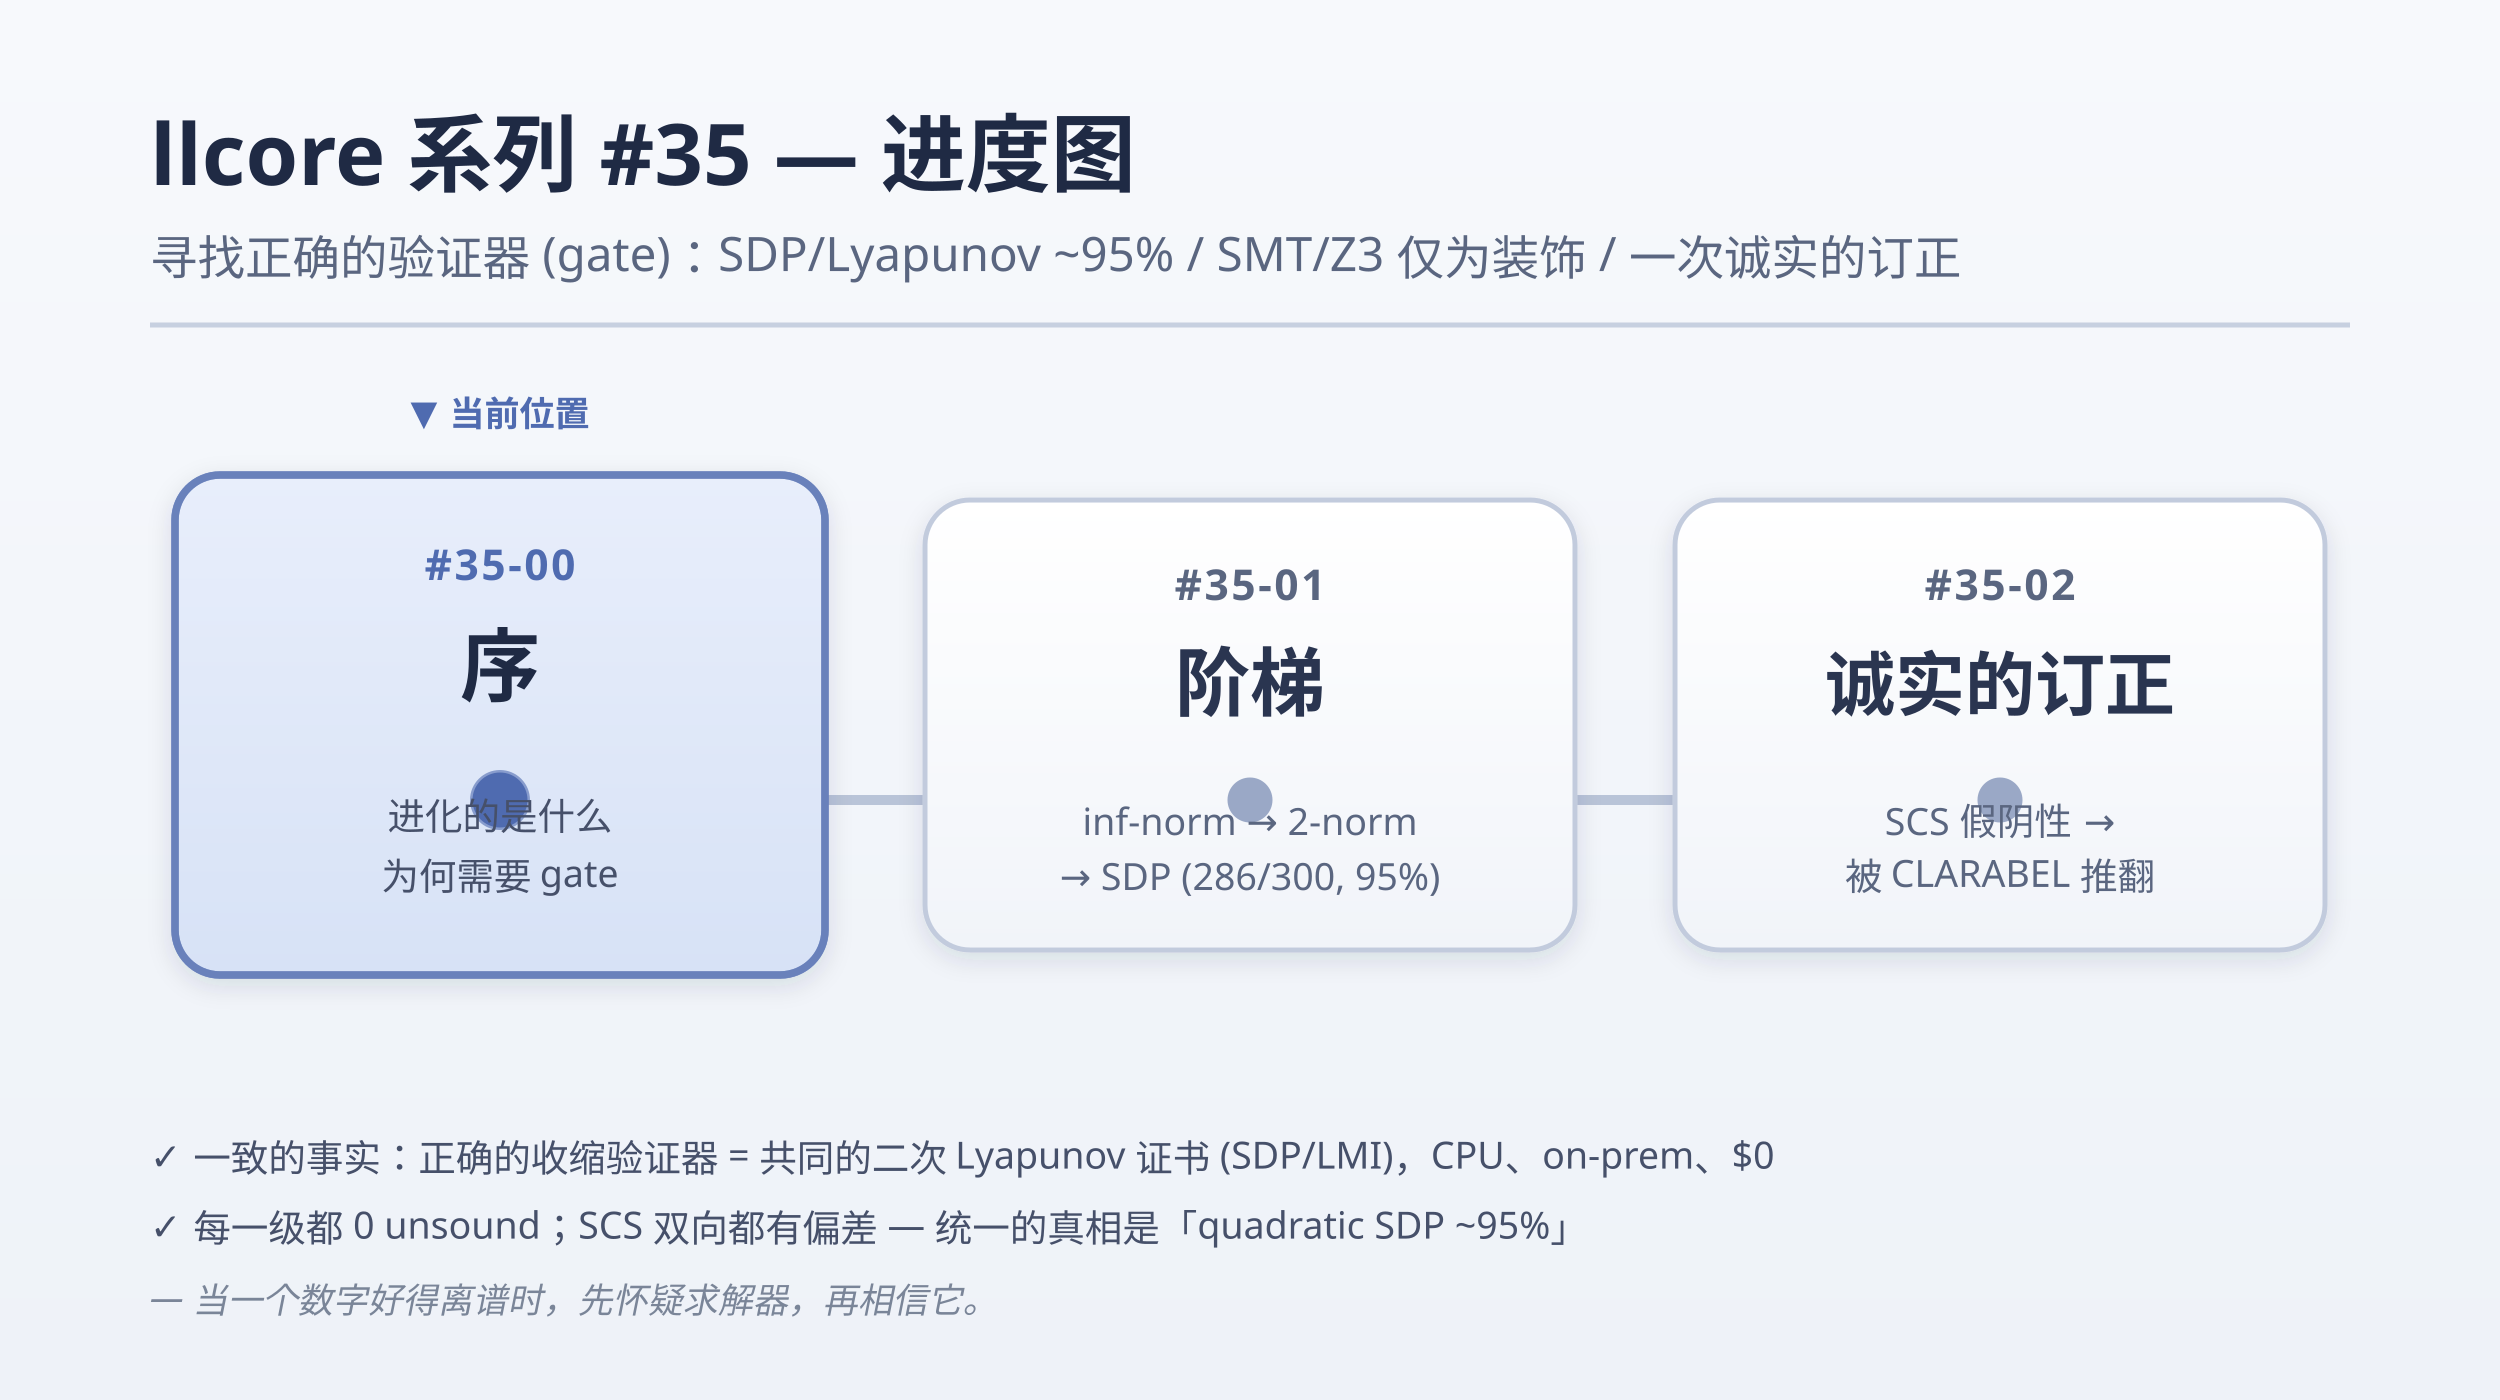
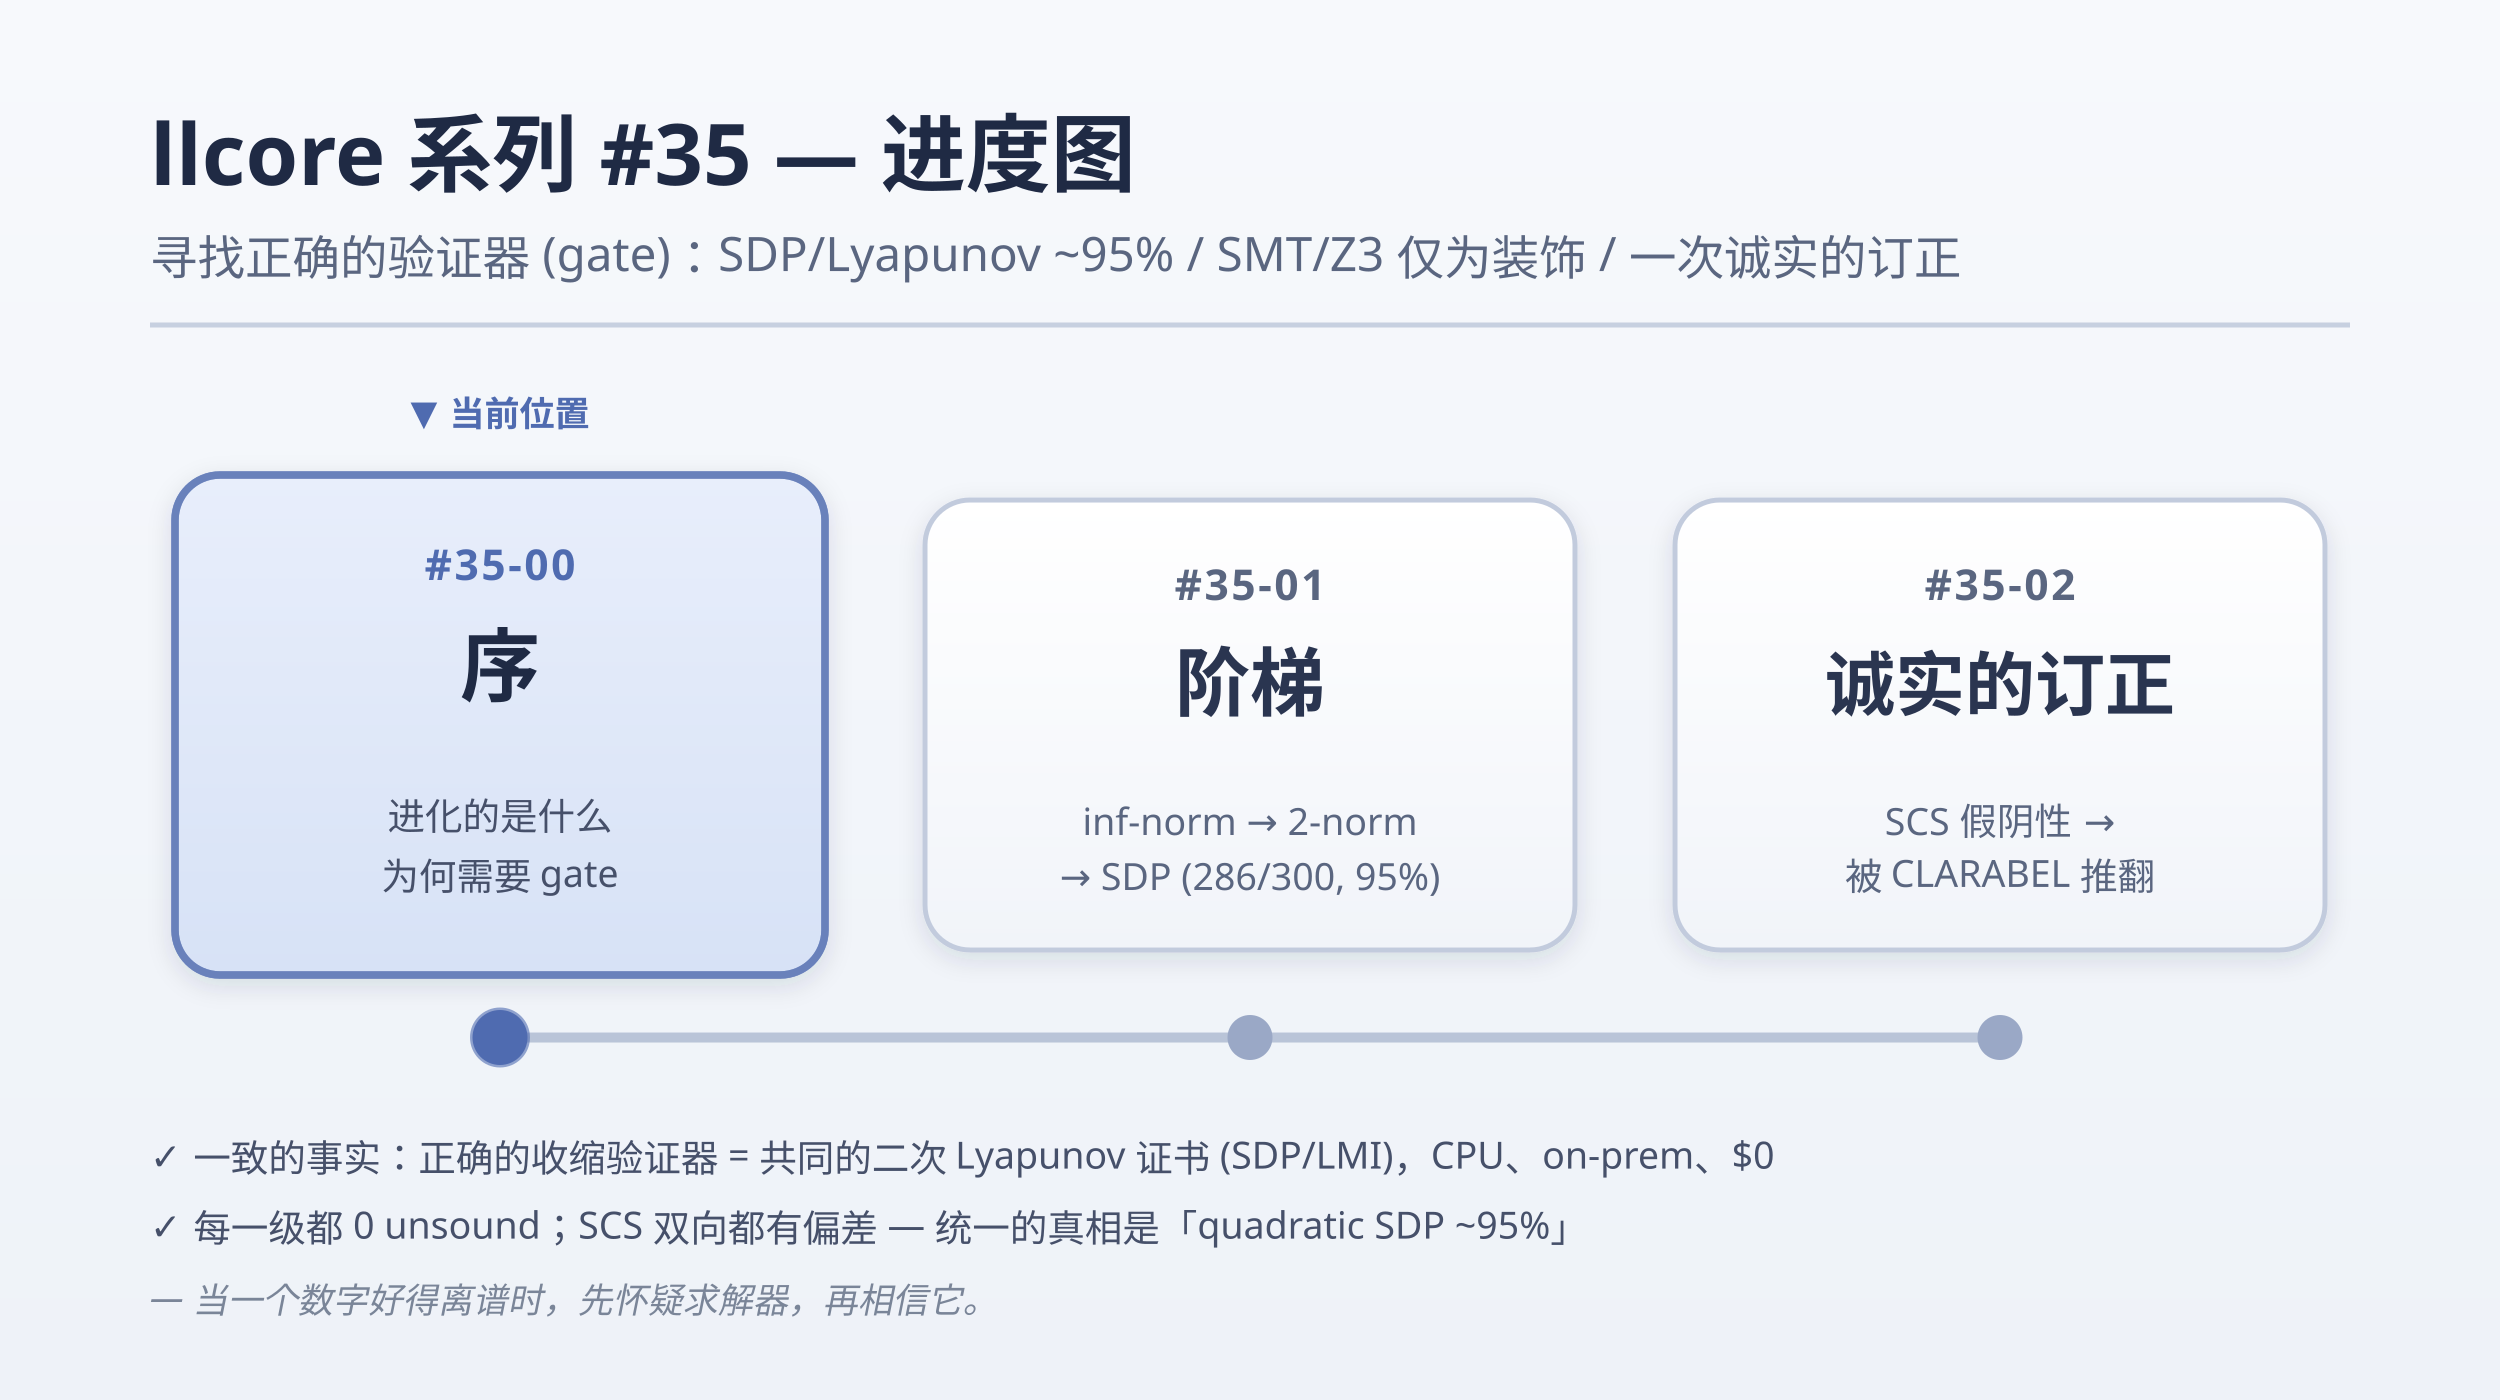
<svg xmlns="http://www.w3.org/2000/svg" viewBox="0 0 1000 560" font-family="'Segoe UI','Noto Sans SC','Microsoft YaHei',sans-serif">
  <defs>
    <linearGradient id="bg" x1="0" y1="0" x2="0" y2="1">
      <stop offset="0" stop-color="#f7f9fc" />
      <stop offset="1" stop-color="#eef2f8" />
    </linearGradient>
    <linearGradient id="cardActive" x1="0" y1="0" x2="0" y2="1">
      <stop offset="0" stop-color="#e8eefb" />
      <stop offset="1" stop-color="#d7e2f6" />
    </linearGradient>
    <linearGradient id="cardIdle" x1="0" y1="0" x2="0" y2="1">
      <stop offset="0" stop-color="#ffffff" />
      <stop offset="1" stop-color="#f1f4f9" />
    </linearGradient>
    <filter id="soft" x="-20%" y="-20%" width="140%" height="140%">
      <feDropShadow dx="0" dy="3" stdDeviation="5" flood-color="#1f2a44" flood-opacity="0.12" />
    </filter>
  </defs>
  <rect x="0" y="0" width="1000" height="560" fill="url(#bg)" />
  <text x="60" y="74" font-size="34" font-weight="700" fill="#1f2a44">llcore 系列 #35 — 进度图</text>
  <text x="60" y="110" font-size="19" fill="#5a6680">寻找正确的验证器 (gate)：SDP/Lyapunov ~95% / SMT/Z3 仅为装饰 / 一次诚实的订正</text>
  <line x1="60" y1="130" x2="940" y2="130" stroke="#c7d0e0" stroke-width="2" />
-   <line x1="200" y1="320" x2="800" y2="320" stroke="#b9c4d8" stroke-width="4" stroke-linecap="round" />
-   <line x1="200" y1="320" x2="800" y2="320" stroke="#7d93c4" stroke-width="4" stroke-linecap="round" stroke-dasharray="0 600">
+   <line x1="200" y1="415" x2="800" y2="415" stroke="#b9c4d8" stroke-width="4" stroke-linecap="round" />
+   <line x1="200" y1="415" x2="800" y2="415" stroke="#7d93c4" stroke-width="4" stroke-linecap="round" stroke-dasharray="0 600">
    <animate attributeName="stroke-dasharray" from="0 600" to="600 0" dur="1.4s" fill="freeze" />
  </line>
  <g filter="url(#soft)">
    <rect x="70" y="190" width="260" height="200" rx="18" fill="url(#cardActive)" stroke="#4f6bb0" stroke-width="3" />
    <rect x="70" y="190" width="260" height="200" rx="18" fill="none" stroke="#7d93c4" stroke-width="3" opacity="0.55">
      <animate attributeName="opacity" values="0.55;0.18;0.55" dur="2.6s" repeatCount="indefinite" />
      <animate attributeName="stroke-width" values="3;7;3" dur="2.6s" repeatCount="indefinite" />
    </rect>
  </g>
-   <circle cx="200" cy="320" r="11" fill="#4f6bb0" />
-   <circle cx="200" cy="320" r="11" fill="none" stroke="#4f6bb0" stroke-width="2" opacity="0.6">
+   <circle cx="200" cy="415" r="11" fill="#4f6bb0" />
+   <circle cx="200" cy="415" r="11" fill="none" stroke="#4f6bb0" stroke-width="2" opacity="0.6">
    <animate attributeName="r" values="11;18;11" dur="2.6s" repeatCount="indefinite" />
    <animate attributeName="opacity" values="0.6;0;0.6" dur="2.6s" repeatCount="indefinite" />
  </circle>
  <text x="200" y="232" font-size="17" font-weight="700" fill="#4f6bb0" text-anchor="middle" letter-spacing="1">#35-00</text>
  <text x="200" y="278" font-size="32" font-weight="800" fill="#1f2a44" text-anchor="middle">序</text>
  <text x="200" y="332" font-size="15" fill="#46506a" text-anchor="middle">进化的是什么</text>
  <text x="200" y="356" font-size="15" fill="#46506a" text-anchor="middle">为何需要 gate</text>
  <text x="200" y="170" font-size="14" font-weight="700" fill="#4f6bb0" text-anchor="middle">▼ 当前位置</text>
  <g filter="url(#soft)">
    <rect x="370" y="200" width="260" height="180" rx="18" fill="url(#cardIdle)" stroke="#c2cbdd" stroke-width="2" />
  </g>
-   <circle cx="500" cy="320" r="9" fill="#9aa8c6" />
+   <circle cx="500" cy="415" r="9" fill="#9aa8c6" />
  <text x="500" y="240" font-size="17" font-weight="700" fill="#5a6680" text-anchor="middle" letter-spacing="1">#35-01</text>
  <text x="500" y="284" font-size="30" font-weight="800" fill="#2a3550" text-anchor="middle">阶梯</text>
  <text x="500" y="334" font-size="15" fill="#5a6680" text-anchor="middle">inf-norm → 2-norm</text>
  <text x="500" y="356" font-size="15" fill="#5a6680" text-anchor="middle">→ SDP (286/300, 95%)</text>
  <g filter="url(#soft)">
    <rect x="670" y="200" width="260" height="180" rx="18" fill="url(#cardIdle)" stroke="#c2cbdd" stroke-width="2" />
  </g>
-   <circle cx="800" cy="320" r="9" fill="#9aa8c6" />
+   <circle cx="800" cy="415" r="9" fill="#9aa8c6" />
  <text x="800" y="240" font-size="17" font-weight="700" fill="#5a6680" text-anchor="middle" letter-spacing="1">#35-02</text>
  <text x="800" y="284" font-size="28" font-weight="800" fill="#2a3550" text-anchor="middle">诚实的订正</text>
  <text x="800" y="334" font-size="15" fill="#5a6680" text-anchor="middle">SCS 假阴性 →</text>
  <text x="800" y="356" font-size="15" fill="#5a6680" text-anchor="middle">被 CLARABEL 推翻</text>
  <text x="60" y="468" font-size="15" fill="#46506a">✓ 一致的事实：正确的收缩验证器 = 共同的二次 Lyapunov 证书 (SDP/LMI)，CPU、on-prem、$0</text>
  <text x="60" y="496" font-size="15" fill="#46506a">✓ 每一级都 0 unsound；SCS 双向都有偏差 — 统一的真相是「quadratic SDP ~95%」</text>
  <text x="60" y="524" font-size="14" fill="#7a8598" font-style="italic">— 当一个数字好得离谱时，先怀疑求解器，再相信它。</text>
</svg>
